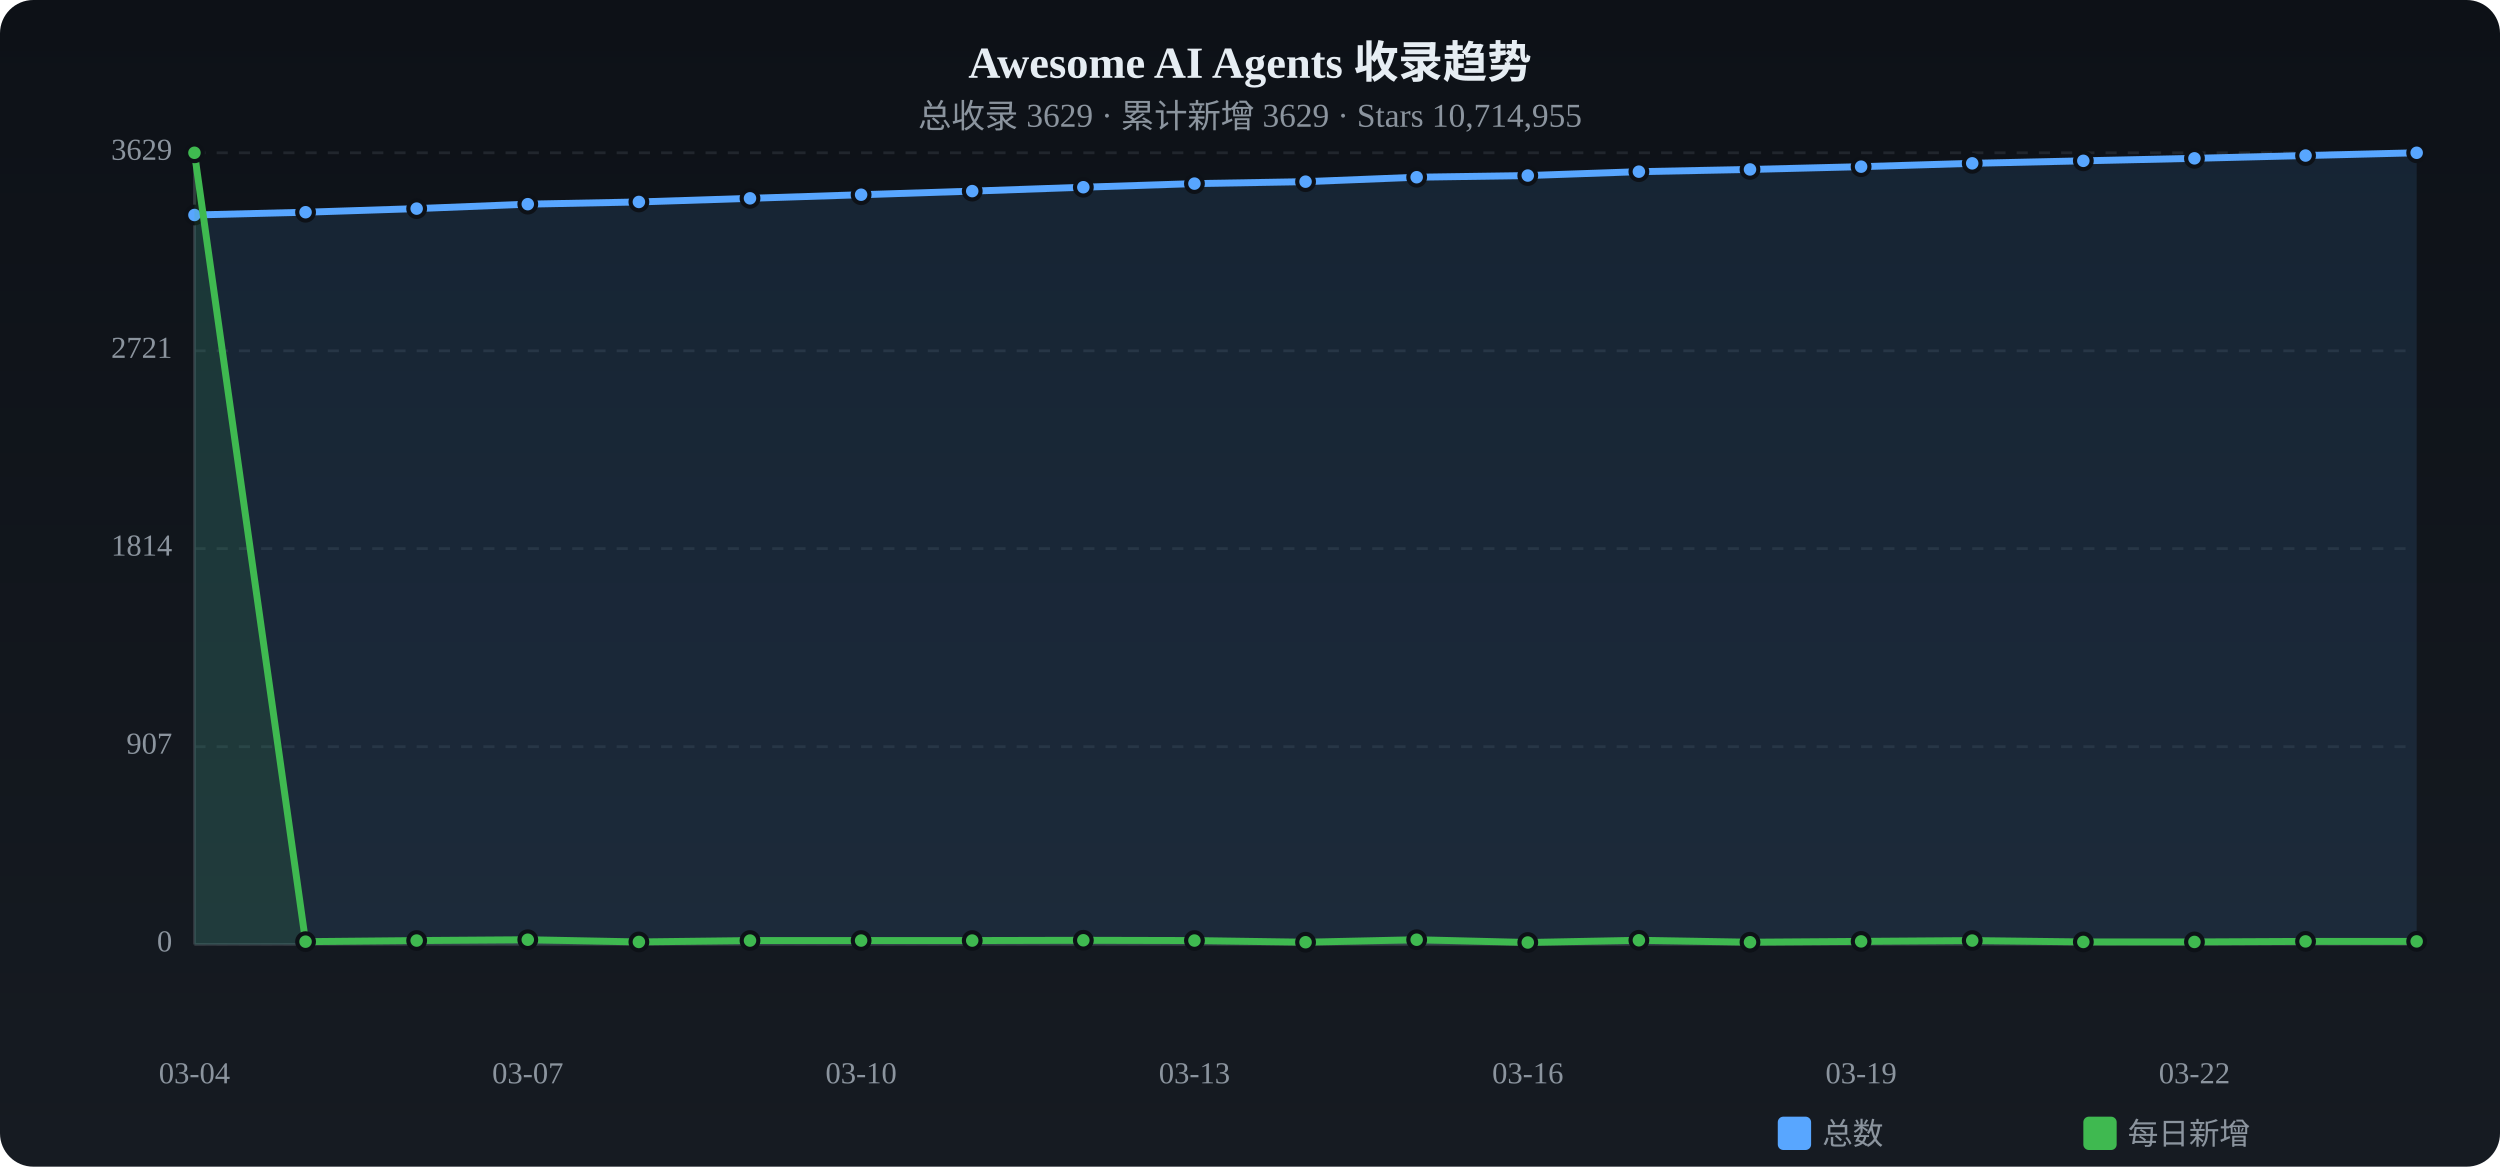
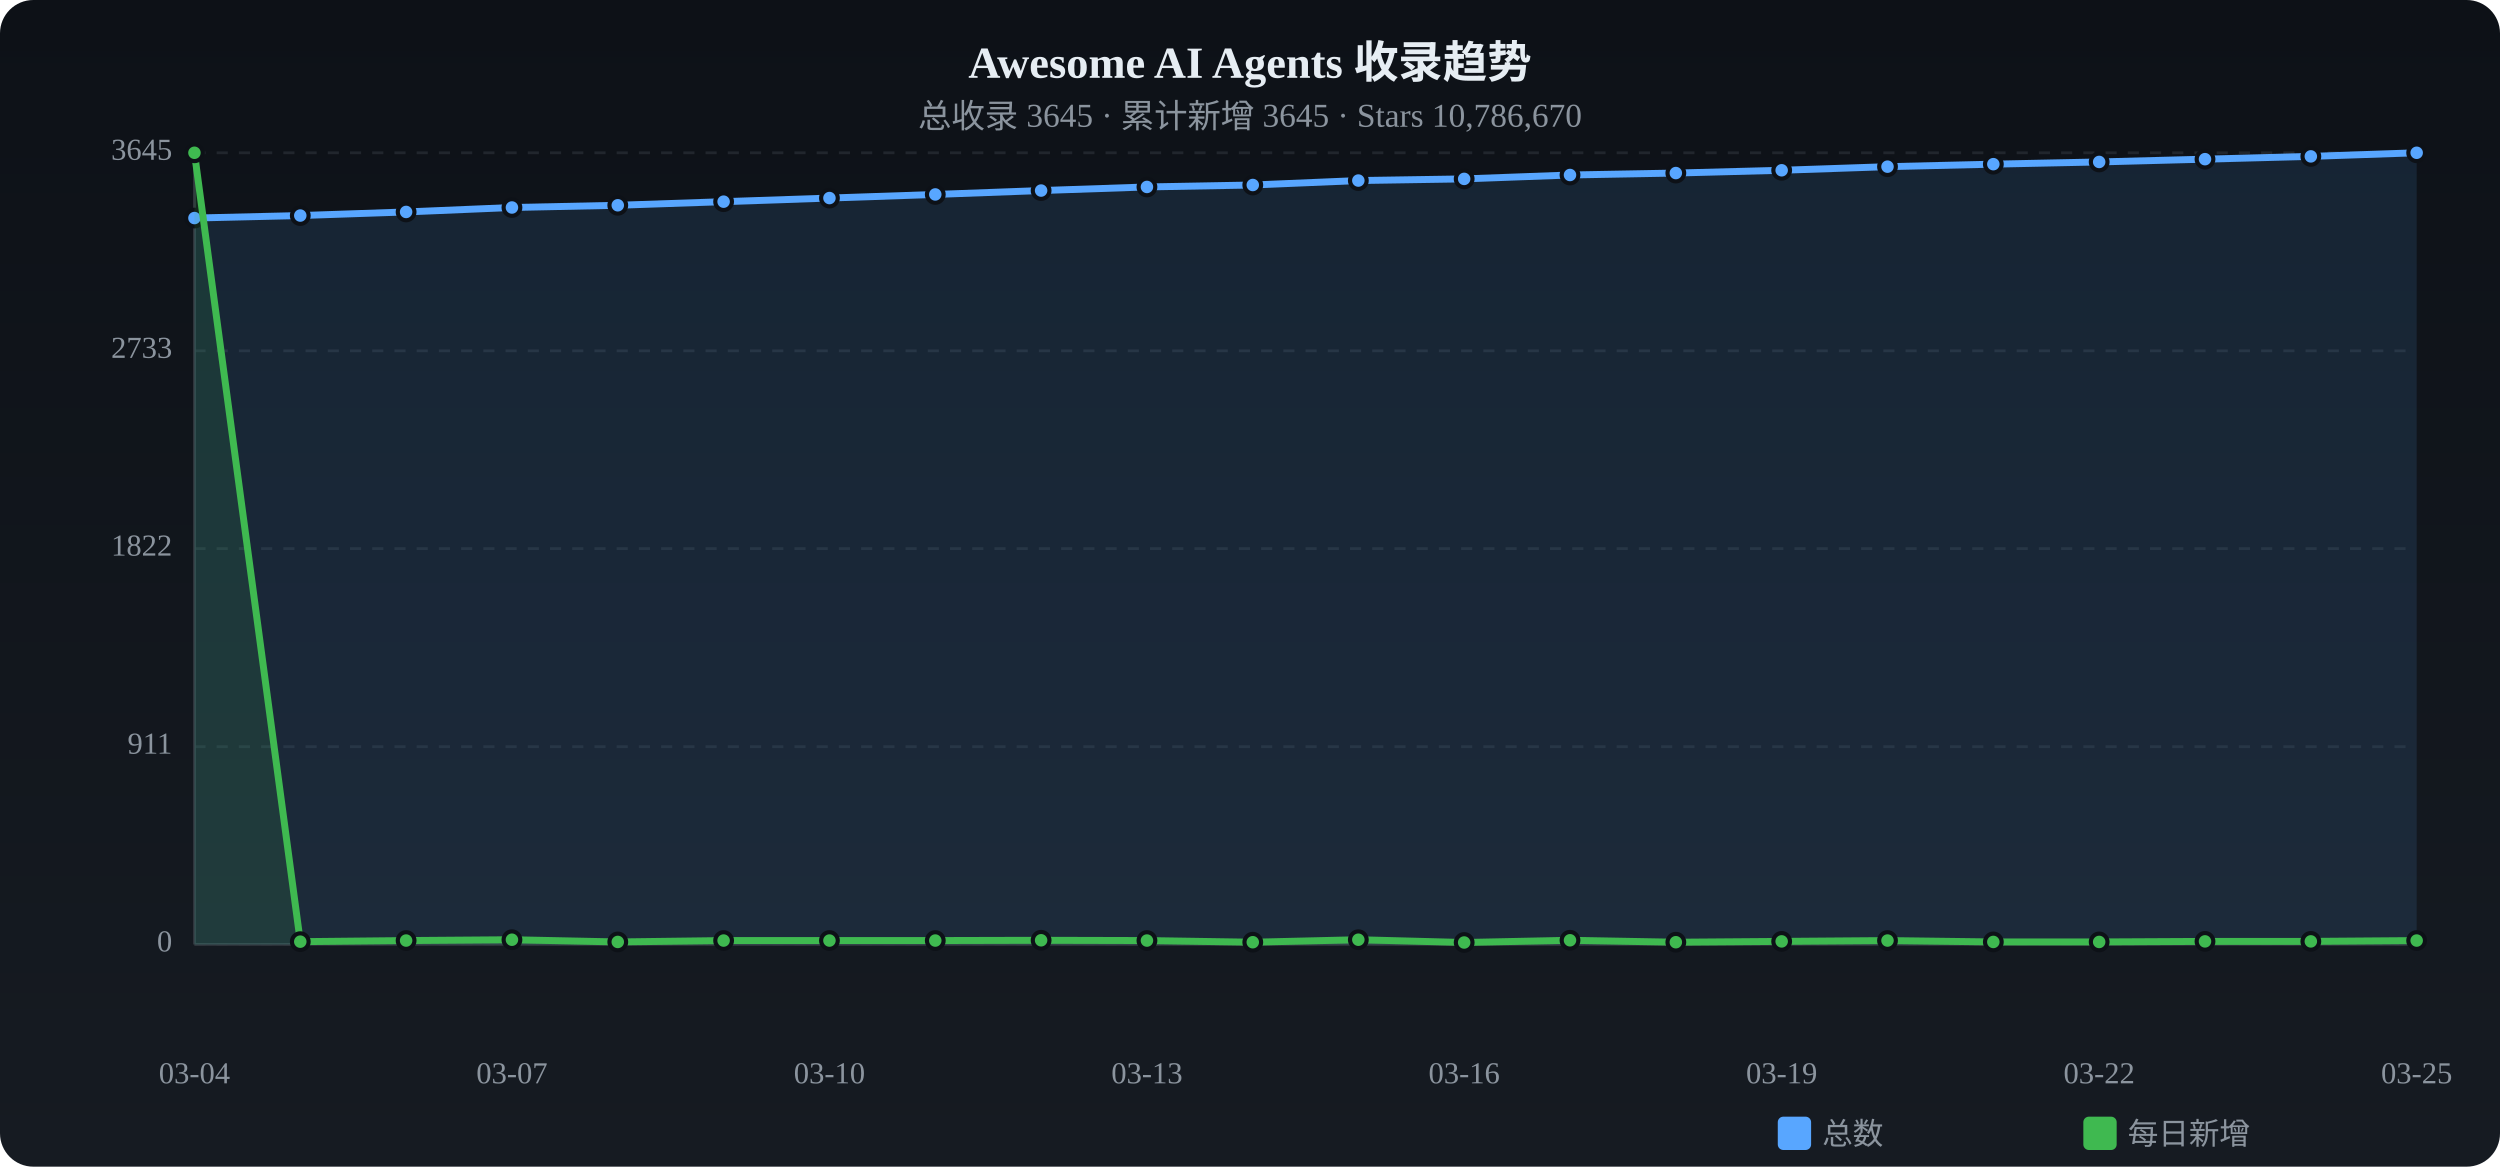
<svg xmlns="http://www.w3.org/2000/svg" viewBox="0 0 900 420" width="900" height="420">
  <defs>
    <linearGradient id="tbg" x1="0%" y1="0%" x2="0%" y2="100%">
      <stop offset="0%" stop-color="#0d1117" />
      <stop offset="100%" stop-color="#161b22" />
    </linearGradient>
  </defs>
  <rect width="900" height="420" rx="12" fill="url(#tbg)" />
  <text x="450.0" y="28" text-anchor="middle" fill="#e6edf3" font-size="16" font-weight="bold">Awesome AI Agents 收录趋势</text>
-   <text x="450.0" y="46" text-anchor="middle" fill="#8b949e" font-size="12">总收录 3629 · 累计新增 3629 · Stars 10,714,955</text>
+   <text x="450.0" y="46" text-anchor="middle" fill="#8b949e" font-size="12">总收录 3645 · 累计新增 3645 · Stars 10,786,670</text>
  <text x="62" y="340.0" text-anchor="end" fill="#8b949e" font-size="11" dominant-baseline="middle">0</text>
  <line x1="70" y1="340.0" x2="870" y2="340.0" stroke="#21262d" stroke-dasharray="4 4" />
-   <text x="62" y="268.8" text-anchor="end" fill="#8b949e" font-size="11" dominant-baseline="middle">907</text>
+   <text x="62" y="268.8" text-anchor="end" fill="#8b949e" font-size="11" dominant-baseline="middle">911</text>
  <line x1="70" y1="268.8" x2="870" y2="268.8" stroke="#21262d" stroke-dasharray="4 4" />
-   <text x="62" y="197.5" text-anchor="end" fill="#8b949e" font-size="11" dominant-baseline="middle">1814</text>
+   <text x="62" y="197.5" text-anchor="end" fill="#8b949e" font-size="11" dominant-baseline="middle">1822</text>
  <line x1="70" y1="197.5" x2="870" y2="197.5" stroke="#21262d" stroke-dasharray="4 4" />
-   <text x="62" y="126.3" text-anchor="end" fill="#8b949e" font-size="11" dominant-baseline="middle">2721</text>
+   <text x="62" y="126.3" text-anchor="end" fill="#8b949e" font-size="11" dominant-baseline="middle">2733</text>
  <line x1="70" y1="126.3" x2="870" y2="126.3" stroke="#21262d" stroke-dasharray="4 4" />
-   <text x="62" y="55.0" text-anchor="end" fill="#8b949e" font-size="11" dominant-baseline="middle">3629</text>
+   <text x="62" y="55.0" text-anchor="end" fill="#8b949e" font-size="11" dominant-baseline="middle">3645</text>
  <line x1="70" y1="55.0" x2="870" y2="55.0" stroke="#21262d" stroke-dasharray="4 4" />
  <line x1="70" y1="55" x2="70" y2="340" stroke="#30363d" />
  <line x1="70" y1="340" x2="870" y2="340" stroke="#30363d" />
-   <path d="M70.0,77.4 L110.0,76.4 L150.0,75.1 L190.0,73.5 L230.0,72.7 L270.0,71.4 L310.0,70.1 L350.0,68.8 L390.0,67.4 L430.0,66.1 L470.0,65.4 L510.0,63.8 L550.0,63.2 L590.0,61.8 L630.0,61.0 L670.0,60.0 L710.0,58.8 L750.0,57.9 L790.0,57.0 L830.0,56.0 L870.0,55.0 L870.0,340 L70.0,340 Z" fill="#58a6ff" opacity="0.12" />
-   <polyline points="70.0,77.4 110.0,76.4 150.0,75.1 190.0,73.5 230.0,72.7 270.0,71.4 310.0,70.1 350.0,68.8 390.0,67.4 430.0,66.1 470.0,65.4 510.0,63.8 550.0,63.2 590.0,61.8 630.0,61.0 670.0,60.0 710.0,58.8 750.0,57.9 790.0,57.0 830.0,56.0 870.0,55.0" fill="none" stroke="#58a6ff" stroke-width="2.5" stroke-linecap="round" stroke-linejoin="round" />
-   <circle cx="70.0" cy="77.4" r="3" fill="#58a6ff" stroke="#0d1117" stroke-width="1.5" />
-   <circle cx="110.0" cy="76.4" r="3" fill="#58a6ff" stroke="#0d1117" stroke-width="1.5" />
-   <circle cx="150.0" cy="75.1" r="3" fill="#58a6ff" stroke="#0d1117" stroke-width="1.5" />
-   <circle cx="190.0" cy="73.5" r="3" fill="#58a6ff" stroke="#0d1117" stroke-width="1.5" />
-   <circle cx="230.0" cy="72.7" r="3" fill="#58a6ff" stroke="#0d1117" stroke-width="1.5" />
-   <circle cx="270.0" cy="71.4" r="3" fill="#58a6ff" stroke="#0d1117" stroke-width="1.5" />
-   <circle cx="310.0" cy="70.1" r="3" fill="#58a6ff" stroke="#0d1117" stroke-width="1.5" />
-   <circle cx="350.0" cy="68.8" r="3" fill="#58a6ff" stroke="#0d1117" stroke-width="1.5" />
-   <circle cx="390.0" cy="67.4" r="3" fill="#58a6ff" stroke="#0d1117" stroke-width="1.5" />
-   <circle cx="430.0" cy="66.1" r="3" fill="#58a6ff" stroke="#0d1117" stroke-width="1.5" />
-   <circle cx="470.0" cy="65.4" r="3" fill="#58a6ff" stroke="#0d1117" stroke-width="1.5" />
-   <circle cx="510.0" cy="63.8" r="3" fill="#58a6ff" stroke="#0d1117" stroke-width="1.5" />
-   <circle cx="550.0" cy="63.2" r="3" fill="#58a6ff" stroke="#0d1117" stroke-width="1.5" />
-   <circle cx="590.0" cy="61.8" r="3" fill="#58a6ff" stroke="#0d1117" stroke-width="1.5" />
-   <circle cx="630.0" cy="61.0" r="3" fill="#58a6ff" stroke="#0d1117" stroke-width="1.5" />
-   <circle cx="670.0" cy="60.0" r="3" fill="#58a6ff" stroke="#0d1117" stroke-width="1.5" />
-   <circle cx="710.0" cy="58.8" r="3" fill="#58a6ff" stroke="#0d1117" stroke-width="1.5" />
-   <circle cx="750.0" cy="57.9" r="3" fill="#58a6ff" stroke="#0d1117" stroke-width="1.5" />
-   <circle cx="790.0" cy="57.0" r="3" fill="#58a6ff" stroke="#0d1117" stroke-width="1.5" />
-   <circle cx="830.0" cy="56.0" r="3" fill="#58a6ff" stroke="#0d1117" stroke-width="1.5" />
+   <path d="M70.0,78.5 L108.1,77.6 L146.2,76.3 L184.3,74.7 L222.4,73.9 L260.5,72.6 L298.6,71.3 L336.7,70.0 L374.8,68.6 L412.9,67.3 L451.0,66.6 L489.0,65.0 L527.1,64.4 L565.2,63.0 L603.3,62.3 L641.4,61.3 L679.5,60.0 L717.6,59.1 L755.7,58.3 L793.8,57.3 L831.9,56.3 L870.0,55.0 L870.0,340 L70.0,340 Z" fill="#58a6ff" opacity="0.12" />
+   <polyline points="70.0,78.5 108.1,77.6 146.2,76.3 184.3,74.7 222.4,73.9 260.5,72.6 298.6,71.3 336.7,70.0 374.8,68.6 412.9,67.3 451.0,66.6 489.0,65.0 527.1,64.4 565.2,63.0 603.3,62.3 641.4,61.3 679.5,60.0 717.6,59.1 755.7,58.3 793.8,57.3 831.9,56.3 870.0,55.0" fill="none" stroke="#58a6ff" stroke-width="2.5" stroke-linecap="round" stroke-linejoin="round" />
+   <circle cx="70.0" cy="78.5" r="3" fill="#58a6ff" stroke="#0d1117" stroke-width="1.5" />
+   <circle cx="108.1" cy="77.6" r="3" fill="#58a6ff" stroke="#0d1117" stroke-width="1.5" />
+   <circle cx="146.2" cy="76.3" r="3" fill="#58a6ff" stroke="#0d1117" stroke-width="1.5" />
+   <circle cx="184.3" cy="74.7" r="3" fill="#58a6ff" stroke="#0d1117" stroke-width="1.5" />
+   <circle cx="222.4" cy="73.9" r="3" fill="#58a6ff" stroke="#0d1117" stroke-width="1.5" />
+   <circle cx="260.5" cy="72.6" r="3" fill="#58a6ff" stroke="#0d1117" stroke-width="1.5" />
+   <circle cx="298.6" cy="71.3" r="3" fill="#58a6ff" stroke="#0d1117" stroke-width="1.5" />
+   <circle cx="336.7" cy="70.0" r="3" fill="#58a6ff" stroke="#0d1117" stroke-width="1.5" />
+   <circle cx="374.8" cy="68.6" r="3" fill="#58a6ff" stroke="#0d1117" stroke-width="1.5" />
+   <circle cx="412.9" cy="67.3" r="3" fill="#58a6ff" stroke="#0d1117" stroke-width="1.5" />
+   <circle cx="451.0" cy="66.6" r="3" fill="#58a6ff" stroke="#0d1117" stroke-width="1.5" />
+   <circle cx="489.0" cy="65.0" r="3" fill="#58a6ff" stroke="#0d1117" stroke-width="1.5" />
+   <circle cx="527.1" cy="64.4" r="3" fill="#58a6ff" stroke="#0d1117" stroke-width="1.5" />
+   <circle cx="565.2" cy="63.0" r="3" fill="#58a6ff" stroke="#0d1117" stroke-width="1.5" />
+   <circle cx="603.3" cy="62.3" r="3" fill="#58a6ff" stroke="#0d1117" stroke-width="1.5" />
+   <circle cx="641.4" cy="61.3" r="3" fill="#58a6ff" stroke="#0d1117" stroke-width="1.5" />
+   <circle cx="679.5" cy="60.0" r="3" fill="#58a6ff" stroke="#0d1117" stroke-width="1.5" />
+   <circle cx="717.6" cy="59.1" r="3" fill="#58a6ff" stroke="#0d1117" stroke-width="1.5" />
+   <circle cx="755.7" cy="58.3" r="3" fill="#58a6ff" stroke="#0d1117" stroke-width="1.5" />
+   <circle cx="793.8" cy="57.3" r="3" fill="#58a6ff" stroke="#0d1117" stroke-width="1.5" />
+   <circle cx="831.9" cy="56.3" r="3" fill="#58a6ff" stroke="#0d1117" stroke-width="1.5" />
  <circle cx="870.0" cy="55.0" r="3" fill="#58a6ff" stroke="#0d1117" stroke-width="1.5" />
-   <path d="M70.0,55.0 L110.0,339.0 L150.0,338.6 L190.0,338.3 L230.0,339.1 L270.0,338.6 L310.0,338.6 L350.0,338.6 L390.0,338.5 L430.0,338.6 L470.0,339.2 L510.0,338.3 L550.0,339.3 L590.0,338.5 L630.0,339.2 L670.0,338.9 L710.0,338.6 L750.0,339.1 L790.0,339.1 L830.0,338.9 L870.0,338.9 L870.0,340 L70.0,340 Z" fill="#3fb950" opacity="0.12" />
-   <polyline points="70.0,55.0 110.0,339.0 150.0,338.6 190.0,338.3 230.0,339.1 270.0,338.6 310.0,338.6 350.0,338.6 390.0,338.5 430.0,338.6 470.0,339.2 510.0,338.3 550.0,339.3 590.0,338.5 630.0,339.2 670.0,338.9 710.0,338.6 750.0,339.1 790.0,339.1 830.0,338.9 870.0,338.9" fill="none" stroke="#3fb950" stroke-width="2.5" stroke-linecap="round" stroke-linejoin="round" />
+   <path d="M70.0,55.0 L108.1,339.0 L146.2,338.6 L184.3,338.3 L222.4,339.1 L260.5,338.6 L298.6,338.6 L336.7,338.6 L374.8,338.5 L412.9,338.6 L451.0,339.2 L489.0,338.3 L527.1,339.3 L565.2,338.5 L603.3,339.2 L641.4,338.9 L679.5,338.6 L717.6,339.1 L755.7,339.1 L793.8,338.9 L831.9,338.9 L870.0,338.6 L870.0,340 L70.0,340 Z" fill="#3fb950" opacity="0.12" />
+   <polyline points="70.0,55.0 108.1,339.0 146.2,338.6 184.3,338.3 222.4,339.1 260.5,338.6 298.6,338.6 336.7,338.6 374.8,338.5 412.9,338.6 451.0,339.2 489.0,338.3 527.1,339.3 565.2,338.5 603.3,339.2 641.4,338.9 679.5,338.6 717.6,339.1 755.7,339.1 793.8,338.9 831.9,338.9 870.0,338.6" fill="none" stroke="#3fb950" stroke-width="2.5" stroke-linecap="round" stroke-linejoin="round" />
  <circle cx="70.0" cy="55.0" r="3" fill="#3fb950" stroke="#0d1117" stroke-width="1.5" />
-   <circle cx="110.0" cy="339.0" r="3" fill="#3fb950" stroke="#0d1117" stroke-width="1.5" />
-   <circle cx="150.0" cy="338.6" r="3" fill="#3fb950" stroke="#0d1117" stroke-width="1.5" />
-   <circle cx="190.0" cy="338.3" r="3" fill="#3fb950" stroke="#0d1117" stroke-width="1.5" />
-   <circle cx="230.0" cy="339.1" r="3" fill="#3fb950" stroke="#0d1117" stroke-width="1.5" />
-   <circle cx="270.0" cy="338.6" r="3" fill="#3fb950" stroke="#0d1117" stroke-width="1.5" />
-   <circle cx="310.0" cy="338.6" r="3" fill="#3fb950" stroke="#0d1117" stroke-width="1.5" />
-   <circle cx="350.0" cy="338.6" r="3" fill="#3fb950" stroke="#0d1117" stroke-width="1.5" />
-   <circle cx="390.0" cy="338.5" r="3" fill="#3fb950" stroke="#0d1117" stroke-width="1.5" />
-   <circle cx="430.0" cy="338.6" r="3" fill="#3fb950" stroke="#0d1117" stroke-width="1.5" />
-   <circle cx="470.0" cy="339.2" r="3" fill="#3fb950" stroke="#0d1117" stroke-width="1.5" />
-   <circle cx="510.0" cy="338.3" r="3" fill="#3fb950" stroke="#0d1117" stroke-width="1.5" />
-   <circle cx="550.0" cy="339.3" r="3" fill="#3fb950" stroke="#0d1117" stroke-width="1.5" />
-   <circle cx="590.0" cy="338.5" r="3" fill="#3fb950" stroke="#0d1117" stroke-width="1.5" />
-   <circle cx="630.0" cy="339.2" r="3" fill="#3fb950" stroke="#0d1117" stroke-width="1.5" />
-   <circle cx="670.0" cy="338.9" r="3" fill="#3fb950" stroke="#0d1117" stroke-width="1.5" />
-   <circle cx="710.0" cy="338.6" r="3" fill="#3fb950" stroke="#0d1117" stroke-width="1.5" />
-   <circle cx="750.0" cy="339.1" r="3" fill="#3fb950" stroke="#0d1117" stroke-width="1.5" />
-   <circle cx="790.0" cy="339.1" r="3" fill="#3fb950" stroke="#0d1117" stroke-width="1.5" />
-   <circle cx="830.0" cy="338.9" r="3" fill="#3fb950" stroke="#0d1117" stroke-width="1.5" />
-   <circle cx="870.0" cy="338.9" r="3" fill="#3fb950" stroke="#0d1117" stroke-width="1.5" />
+   <circle cx="108.1" cy="339.0" r="3" fill="#3fb950" stroke="#0d1117" stroke-width="1.5" />
+   <circle cx="146.2" cy="338.6" r="3" fill="#3fb950" stroke="#0d1117" stroke-width="1.5" />
+   <circle cx="184.3" cy="338.3" r="3" fill="#3fb950" stroke="#0d1117" stroke-width="1.5" />
+   <circle cx="222.4" cy="339.1" r="3" fill="#3fb950" stroke="#0d1117" stroke-width="1.5" />
+   <circle cx="260.5" cy="338.6" r="3" fill="#3fb950" stroke="#0d1117" stroke-width="1.5" />
+   <circle cx="298.6" cy="338.6" r="3" fill="#3fb950" stroke="#0d1117" stroke-width="1.5" />
+   <circle cx="336.7" cy="338.6" r="3" fill="#3fb950" stroke="#0d1117" stroke-width="1.5" />
+   <circle cx="374.8" cy="338.5" r="3" fill="#3fb950" stroke="#0d1117" stroke-width="1.5" />
+   <circle cx="412.9" cy="338.6" r="3" fill="#3fb950" stroke="#0d1117" stroke-width="1.5" />
+   <circle cx="451.0" cy="339.2" r="3" fill="#3fb950" stroke="#0d1117" stroke-width="1.5" />
+   <circle cx="489.0" cy="338.3" r="3" fill="#3fb950" stroke="#0d1117" stroke-width="1.5" />
+   <circle cx="527.1" cy="339.3" r="3" fill="#3fb950" stroke="#0d1117" stroke-width="1.5" />
+   <circle cx="565.2" cy="338.5" r="3" fill="#3fb950" stroke="#0d1117" stroke-width="1.5" />
+   <circle cx="603.3" cy="339.2" r="3" fill="#3fb950" stroke="#0d1117" stroke-width="1.5" />
+   <circle cx="641.4" cy="338.9" r="3" fill="#3fb950" stroke="#0d1117" stroke-width="1.5" />
+   <circle cx="679.5" cy="338.6" r="3" fill="#3fb950" stroke="#0d1117" stroke-width="1.5" />
+   <circle cx="717.6" cy="339.1" r="3" fill="#3fb950" stroke="#0d1117" stroke-width="1.5" />
+   <circle cx="755.7" cy="339.1" r="3" fill="#3fb950" stroke="#0d1117" stroke-width="1.5" />
+   <circle cx="793.8" cy="338.9" r="3" fill="#3fb950" stroke="#0d1117" stroke-width="1.5" />
+   <circle cx="831.9" cy="338.9" r="3" fill="#3fb950" stroke="#0d1117" stroke-width="1.5" />
+   <circle cx="870.0" cy="338.6" r="3" fill="#3fb950" stroke="#0d1117" stroke-width="1.5" />
  <text x="70.0" y="390" text-anchor="middle" fill="#8b949e" font-size="11">03-04</text>
-   <text x="190.0" y="390" text-anchor="middle" fill="#8b949e" font-size="11">03-07</text>
-   <text x="310.0" y="390" text-anchor="middle" fill="#8b949e" font-size="11">03-10</text>
-   <text x="430.0" y="390" text-anchor="middle" fill="#8b949e" font-size="11">03-13</text>
-   <text x="550.0" y="390" text-anchor="middle" fill="#8b949e" font-size="11">03-16</text>
-   <text x="670.0" y="390" text-anchor="middle" fill="#8b949e" font-size="11">03-19</text>
-   <text x="790.0" y="390" text-anchor="middle" fill="#8b949e" font-size="11">03-22</text>
+   <text x="184.3" y="390" text-anchor="middle" fill="#8b949e" font-size="11">03-07</text>
+   <text x="298.6" y="390" text-anchor="middle" fill="#8b949e" font-size="11">03-10</text>
+   <text x="412.9" y="390" text-anchor="middle" fill="#8b949e" font-size="11">03-13</text>
+   <text x="527.1" y="390" text-anchor="middle" fill="#8b949e" font-size="11">03-16</text>
+   <text x="641.4" y="390" text-anchor="middle" fill="#8b949e" font-size="11">03-19</text>
+   <text x="755.7" y="390" text-anchor="middle" fill="#8b949e" font-size="11">03-22</text>
+   <text x="870.0" y="390" text-anchor="middle" fill="#8b949e" font-size="11">03-25</text>
  <rect x="640" y="402" width="12" height="12" rx="2" fill="#58a6ff" />
  <text x="656" y="412" fill="#8b949e" font-size="11">总数</text>
  <rect x="750" y="402" width="12" height="12" rx="2" fill="#3fb950" />
  <text x="766" y="412" fill="#8b949e" font-size="11">每日新增</text>
</svg>
